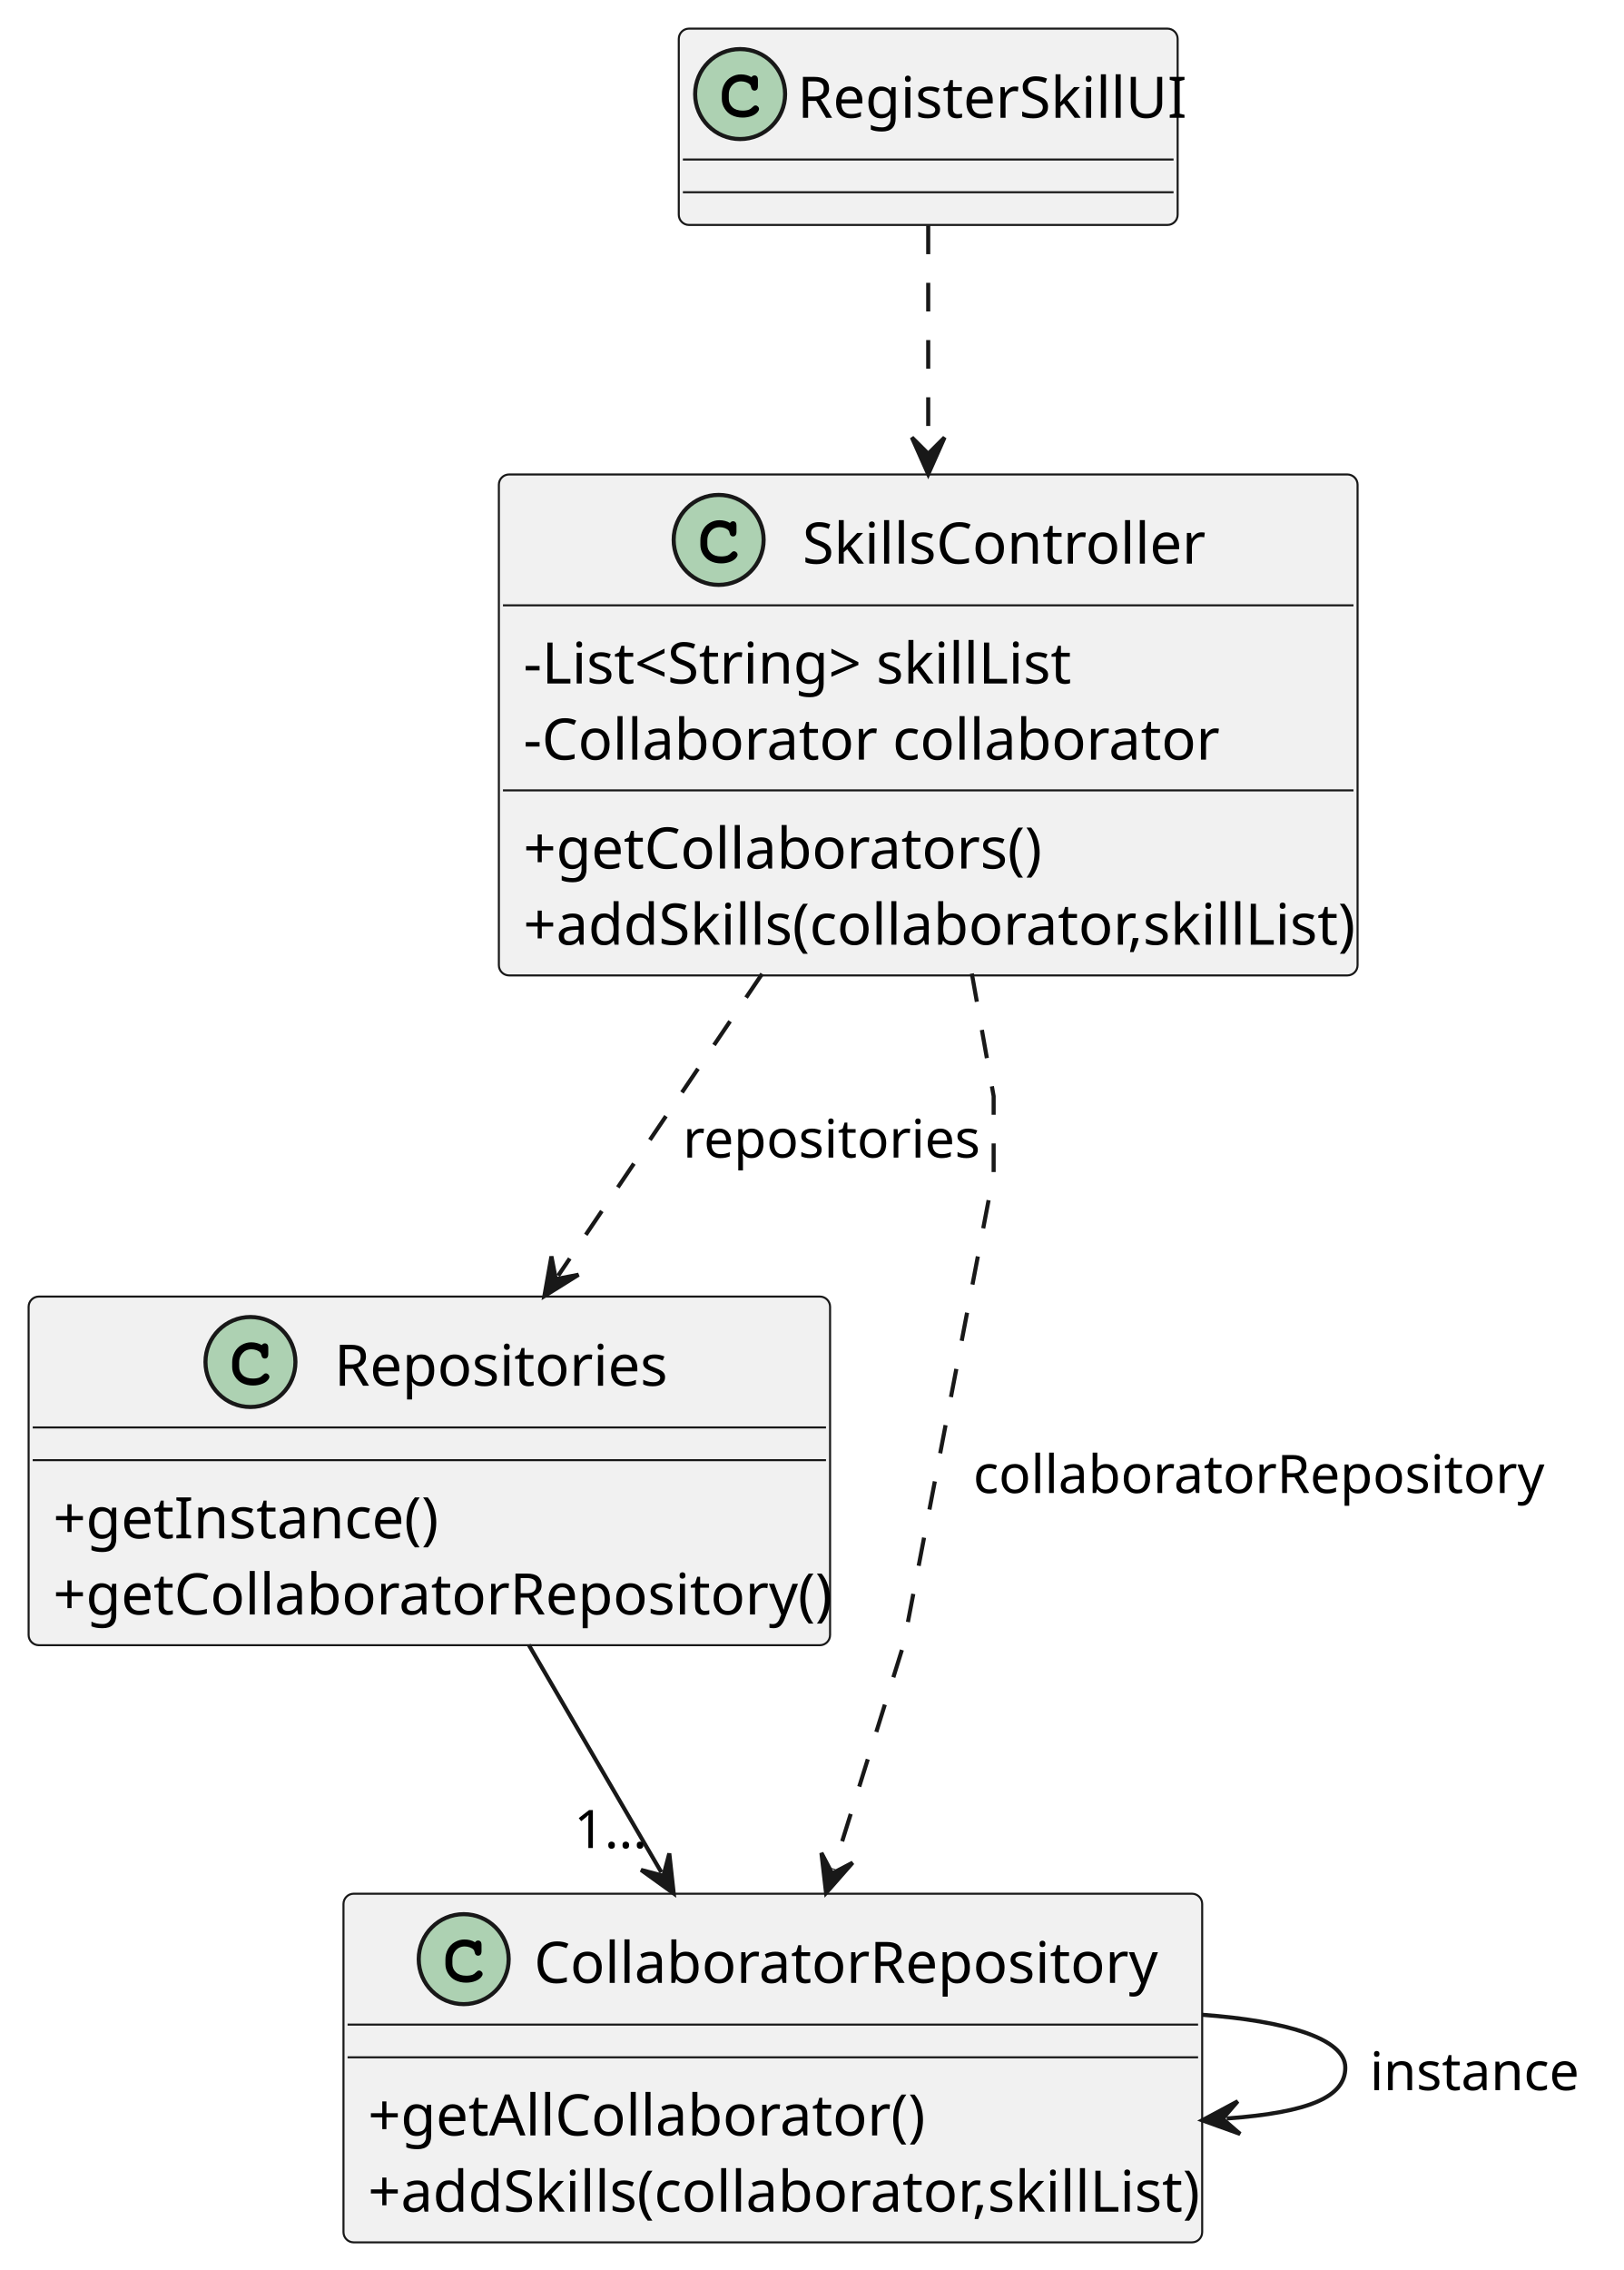
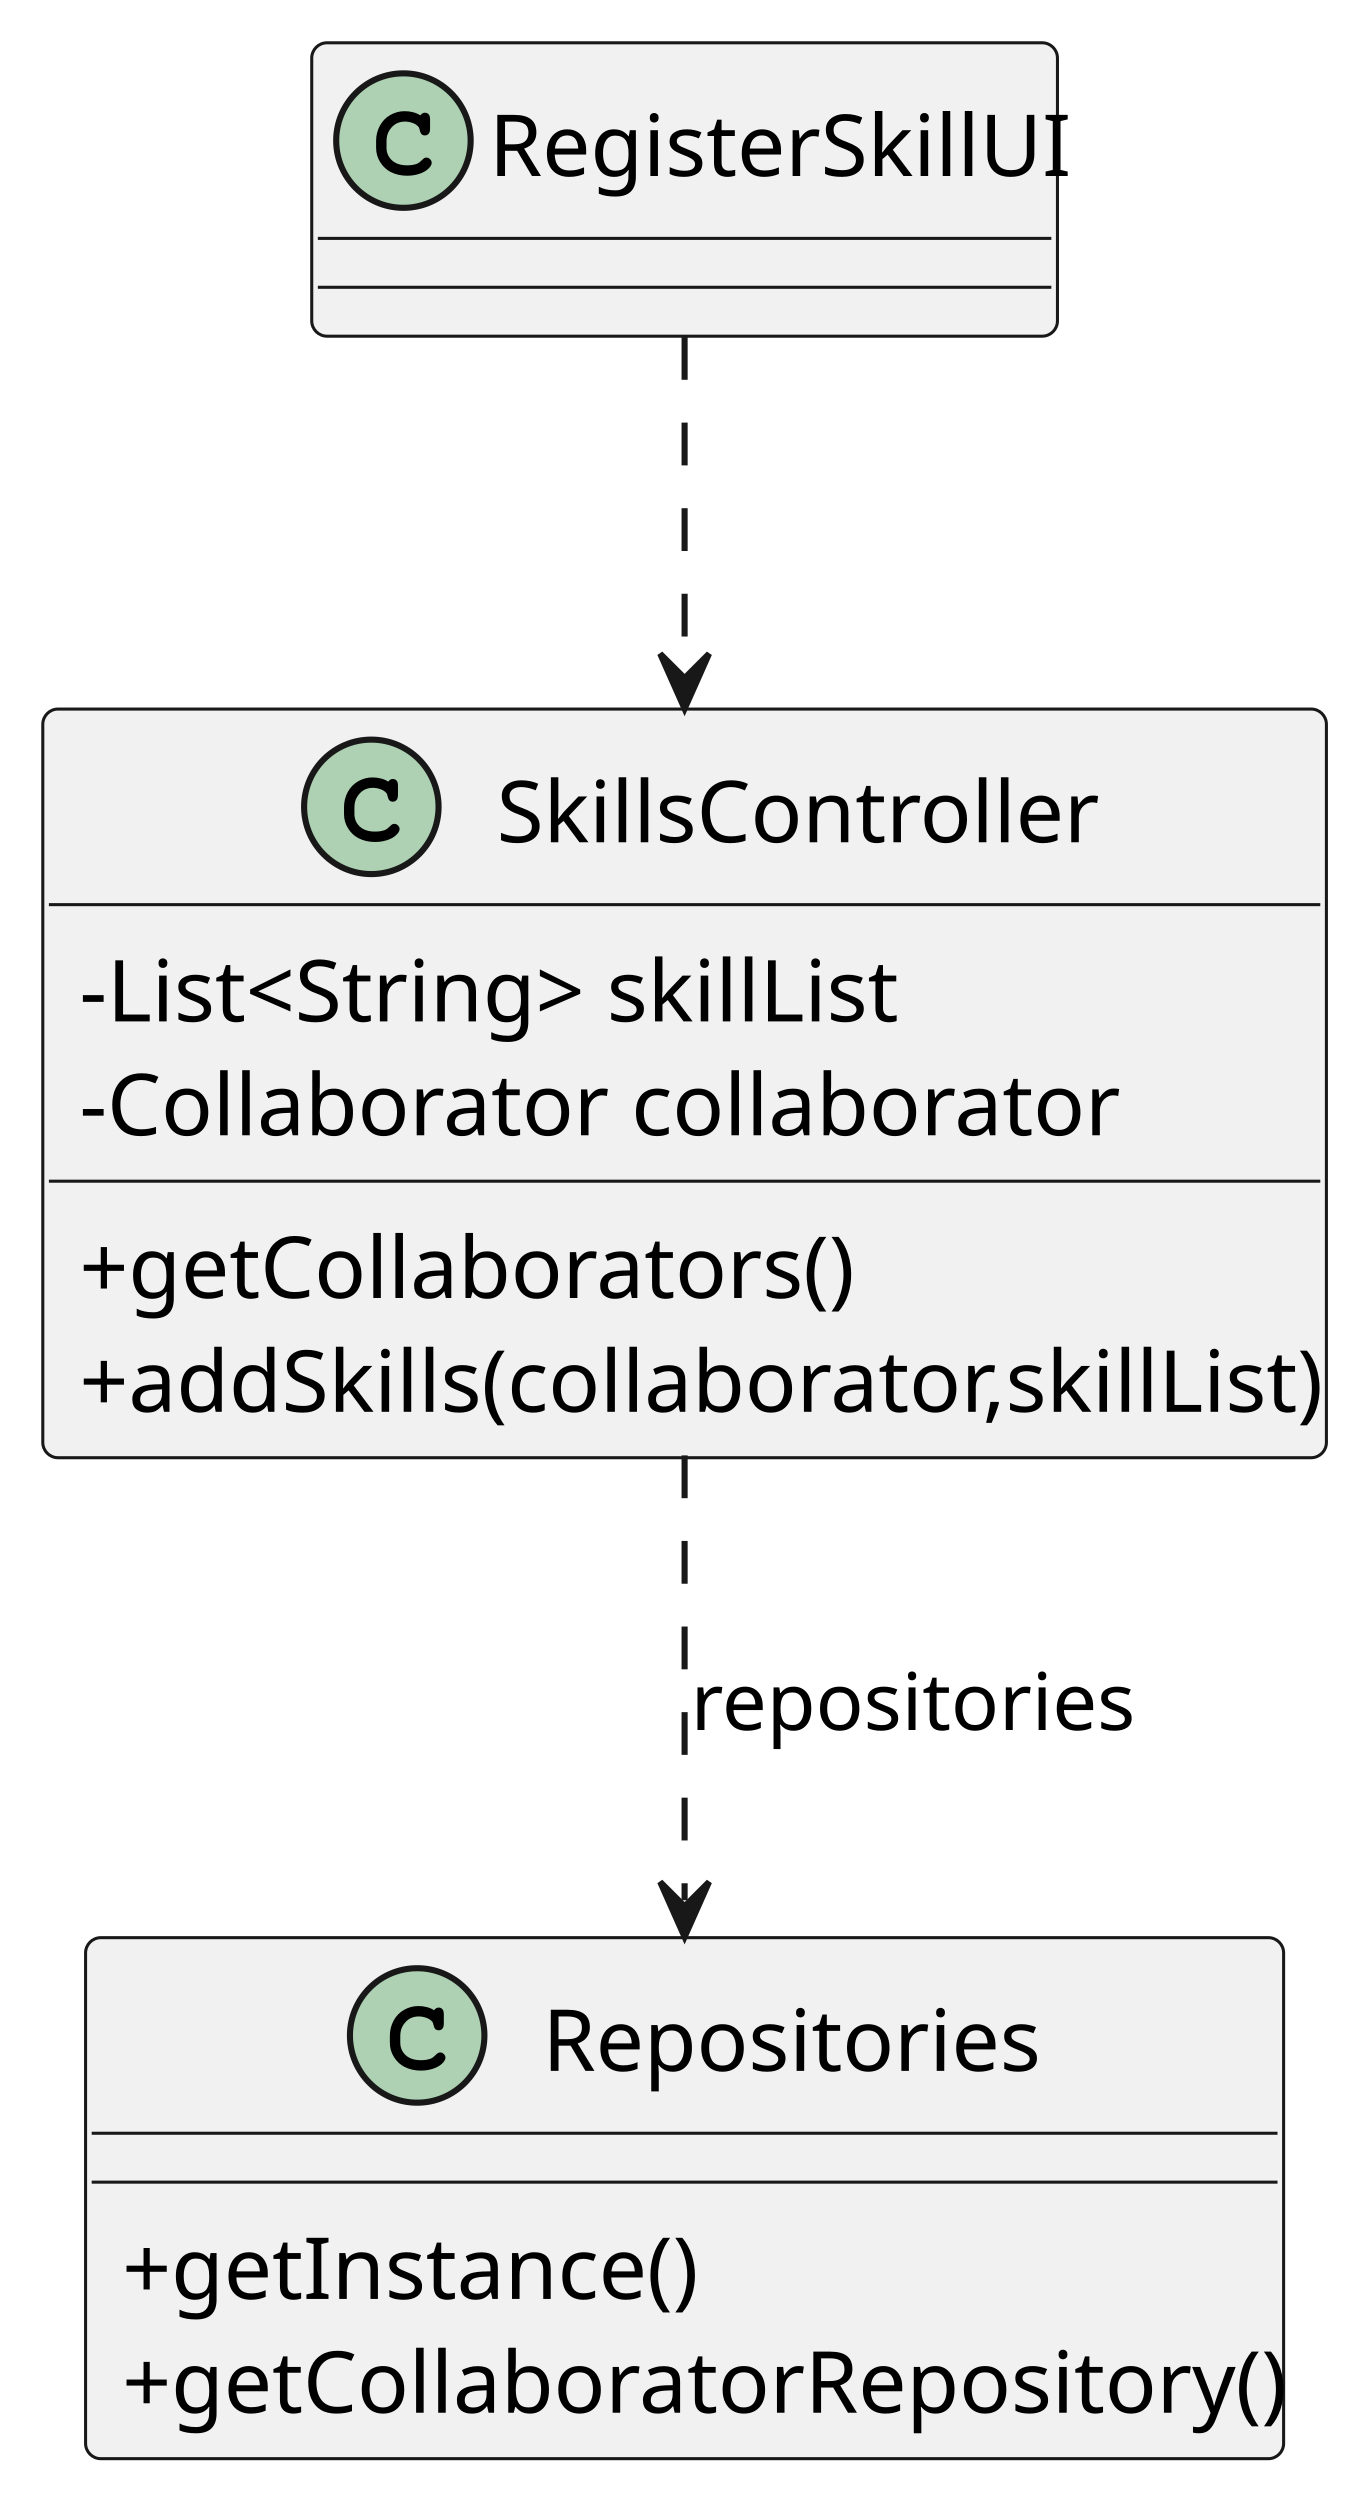
- <svg xmlns="http://www.w3.org/2000/svg" contentStyleType="text/css" height="555px" preserveAspectRatio="none" style="width:397px;height:555px;background:#FFFFFF;" version="1.1" viewBox="0 0 397 555" width="397px" zoomAndPan="magnify">
+ <svg xmlns="http://www.w3.org/2000/svg" contentStyleType="text/css" height="409px" preserveAspectRatio="none" style="width:224px;height:409px;background:#FFFFFF;" version="1.1" viewBox="0 0 224 409" width="224px" zoomAndPan="magnify">
  <defs />
  <g>
    <g id="elem_RegisterSkillUI">
-       <rect codeLine="13" fill="#F1F1F1" height="48" id="RegisterSkillUI" rx="2.5" ry="2.5" style="stroke:#181818;stroke-width:0.5;" width="122" x="166" y="7" />
-       <ellipse cx="181" cy="23" fill="#ADD1B2" rx="11" ry="11" style="stroke:#181818;stroke-width:1.0;" />
-       <path d="M183.766,18.875 Q183.922,18.656 184.109,18.547 Q184.297,18.438 184.516,18.438 Q184.891,18.438 185.125,18.703 Q185.359,18.953 185.359,19.562 L185.359,21.016 Q185.359,21.625 185.125,21.891 Q184.891,22.156 184.516,22.156 Q184.172,22.156 183.969,21.953 Q183.766,21.766 183.656,21.25 Q183.609,20.891 183.422,20.703 Q183.094,20.328 182.484,20.109 Q181.875,19.891 181.25,19.891 Q180.484,19.891 179.844,20.219 Q179.219,20.547 178.719,21.297 Q178.234,22.047 178.234,23.078 L178.234,24.172 Q178.234,25.406 179.125,26.234 Q180.016,27.047 181.609,27.047 Q182.547,27.047 183.203,26.797 Q183.594,26.641 184.016,26.203 Q184.281,25.938 184.422,25.859 Q184.578,25.781 184.781,25.781 Q185.109,25.781 185.359,26.047 Q185.625,26.297 185.625,26.641 Q185.625,26.984 185.281,27.391 Q184.781,27.969 183.984,28.297 Q182.906,28.75 181.609,28.75 Q180.094,28.75 178.891,28.125 Q177.906,27.625 177.219,26.562 Q176.531,25.484 176.531,24.203 L176.531,23.047 Q176.531,21.719 177.141,20.578 Q177.766,19.422 178.859,18.812 Q179.953,18.188 181.188,18.188 Q181.922,18.188 182.562,18.359 Q183.219,18.516 183.766,18.875 Z " fill="#000000" />
-       <text fill="#000000" font-family="sans-serif" font-size="14" lengthAdjust="spacing" textLength="90" x="195" y="28.797">RegisterSkillUI</text>
-       <line style="stroke:#181818;stroke-width:0.5;" x1="167" x2="287" y1="39" y2="39" />
-       <line style="stroke:#181818;stroke-width:0.5;" x1="167" x2="287" y1="47" y2="47" />
+       <rect codeLine="13" fill="#F1F1F1" height="48" id="RegisterSkillUI" rx="2.5" ry="2.5" style="stroke:#181818;stroke-width:0.5;" width="122" x="51" y="7" />
+       <ellipse cx="66" cy="23" fill="#ADD1B2" rx="11" ry="11" style="stroke:#181818;stroke-width:1.0;" />
+       <path d="M68.766,18.875 Q68.922,18.656 69.109,18.547 Q69.297,18.438 69.516,18.438 Q69.891,18.438 70.125,18.703 Q70.359,18.953 70.359,19.562 L70.359,21.016 Q70.359,21.625 70.125,21.891 Q69.891,22.156 69.516,22.156 Q69.172,22.156 68.969,21.953 Q68.766,21.766 68.656,21.25 Q68.609,20.891 68.422,20.703 Q68.094,20.328 67.484,20.109 Q66.875,19.891 66.25,19.891 Q65.484,19.891 64.844,20.219 Q64.219,20.547 63.719,21.297 Q63.234,22.047 63.234,23.078 L63.234,24.172 Q63.234,25.406 64.125,26.234 Q65.016,27.047 66.609,27.047 Q67.547,27.047 68.203,26.797 Q68.594,26.641 69.016,26.203 Q69.281,25.938 69.422,25.859 Q69.578,25.781 69.781,25.781 Q70.109,25.781 70.359,26.047 Q70.625,26.297 70.625,26.641 Q70.625,26.984 70.281,27.391 Q69.781,27.969 68.984,28.297 Q67.906,28.75 66.609,28.75 Q65.094,28.75 63.891,28.125 Q62.906,27.625 62.219,26.562 Q61.531,25.484 61.531,24.203 L61.531,23.047 Q61.531,21.719 62.141,20.578 Q62.766,19.422 63.859,18.812 Q64.953,18.188 66.188,18.188 Q66.922,18.188 67.562,18.359 Q68.219,18.516 68.766,18.875 Z " fill="#000000" />
+       <text fill="#000000" font-family="sans-serif" font-size="14" lengthAdjust="spacing" textLength="90" x="80" y="28.797">RegisterSkillUI</text>
+       <line style="stroke:#181818;stroke-width:0.5;" x1="52" x2="172" y1="39" y2="39" />
+       <line style="stroke:#181818;stroke-width:0.5;" x1="52" x2="172" y1="47" y2="47" />
    </g>
    <g id="elem_SkillsController">
-       <rect codeLine="17" fill="#F1F1F1" height="122.484" id="SkillsController" rx="2.5" ry="2.5" style="stroke:#181818;stroke-width:0.5;" width="210" x="122" y="116" />
-       <ellipse cx="175.75" cy="132" fill="#ADD1B2" rx="11" ry="11" style="stroke:#181818;stroke-width:1.0;" />
-       <path d="M178.516,127.875 Q178.672,127.656 178.859,127.547 Q179.047,127.438 179.266,127.438 Q179.641,127.438 179.875,127.703 Q180.109,127.953 180.109,128.562 L180.109,130.016 Q180.109,130.625 179.875,130.891 Q179.641,131.156 179.266,131.156 Q178.922,131.156 178.719,130.953 Q178.516,130.766 178.406,130.25 Q178.359,129.891 178.172,129.703 Q177.844,129.328 177.234,129.109 Q176.625,128.891 176,128.891 Q175.234,128.891 174.594,129.219 Q173.969,129.547 173.469,130.297 Q172.984,131.047 172.984,132.078 L172.984,133.172 Q172.984,134.406 173.875,135.234 Q174.766,136.047 176.359,136.047 Q177.297,136.047 177.953,135.797 Q178.344,135.641 178.766,135.203 Q179.031,134.938 179.172,134.859 Q179.328,134.781 179.531,134.781 Q179.859,134.781 180.109,135.047 Q180.375,135.297 180.375,135.641 Q180.375,135.984 180.031,136.391 Q179.531,136.969 178.734,137.297 Q177.656,137.75 176.359,137.75 Q174.844,137.75 173.641,137.125 Q172.656,136.625 171.969,135.562 Q171.281,134.484 171.281,133.203 L171.281,132.047 Q171.281,130.719 171.891,129.578 Q172.516,128.422 173.609,127.812 Q174.703,127.188 175.938,127.188 Q176.672,127.188 177.312,127.359 Q177.969,127.516 178.516,127.875 Z " fill="#000000" />
-       <text fill="#000000" font-family="sans-serif" font-size="14" lengthAdjust="spacing" textLength="94" x="196.25" y="137.797">SkillsController</text>
-       <line style="stroke:#181818;stroke-width:0.5;" x1="123" x2="331" y1="148" y2="148" />
-       <text fill="#000000" font-family="sans-serif" font-size="14" lengthAdjust="spacing" textLength="129" x="128" y="167.107">-List&lt;String&gt; skillList</text>
-       <text fill="#000000" font-family="sans-serif" font-size="14" lengthAdjust="spacing" textLength="162" x="128" y="185.728">-Collaborator collaborator</text>
-       <line style="stroke:#181818;stroke-width:0.5;" x1="123" x2="331" y1="193.242" y2="193.242" />
-       <text fill="#000000" font-family="sans-serif" font-size="14" lengthAdjust="spacing" textLength="123" x="128" y="212.35">+getCollaborators()</text>
-       <text fill="#000000" font-family="sans-serif" font-size="14" lengthAdjust="spacing" textLength="198" x="128" y="230.971">+addSkills(collaborator,skillList)</text>
+       <rect codeLine="17" fill="#F1F1F1" height="122.484" id="SkillsController" rx="2.5" ry="2.5" style="stroke:#181818;stroke-width:0.5;" width="210" x="7" y="116" />
+       <ellipse cx="60.75" cy="132" fill="#ADD1B2" rx="11" ry="11" style="stroke:#181818;stroke-width:1.0;" />
+       <path d="M63.516,127.875 Q63.672,127.656 63.859,127.547 Q64.047,127.438 64.266,127.438 Q64.641,127.438 64.875,127.703 Q65.109,127.953 65.109,128.562 L65.109,130.016 Q65.109,130.625 64.875,130.891 Q64.641,131.156 64.266,131.156 Q63.922,131.156 63.719,130.953 Q63.516,130.766 63.406,130.25 Q63.359,129.891 63.172,129.703 Q62.844,129.328 62.234,129.109 Q61.625,128.891 61,128.891 Q60.234,128.891 59.594,129.219 Q58.969,129.547 58.469,130.297 Q57.984,131.047 57.984,132.078 L57.984,133.172 Q57.984,134.406 58.875,135.234 Q59.766,136.047 61.359,136.047 Q62.297,136.047 62.953,135.797 Q63.344,135.641 63.766,135.203 Q64.031,134.938 64.172,134.859 Q64.328,134.781 64.531,134.781 Q64.859,134.781 65.109,135.047 Q65.375,135.297 65.375,135.641 Q65.375,135.984 65.031,136.391 Q64.531,136.969 63.734,137.297 Q62.656,137.75 61.359,137.75 Q59.844,137.75 58.641,137.125 Q57.656,136.625 56.969,135.562 Q56.281,134.484 56.281,133.203 L56.281,132.047 Q56.281,130.719 56.891,129.578 Q57.516,128.422 58.609,127.812 Q59.703,127.188 60.938,127.188 Q61.672,127.188 62.312,127.359 Q62.969,127.516 63.516,127.875 Z " fill="#000000" />
+       <text fill="#000000" font-family="sans-serif" font-size="14" lengthAdjust="spacing" textLength="94" x="81.25" y="137.797">SkillsController</text>
+       <line style="stroke:#181818;stroke-width:0.5;" x1="8" x2="216" y1="148" y2="148" />
+       <text fill="#000000" font-family="sans-serif" font-size="14" lengthAdjust="spacing" textLength="129" x="13" y="167.107">-List&lt;String&gt; skillList</text>
+       <text fill="#000000" font-family="sans-serif" font-size="14" lengthAdjust="spacing" textLength="162" x="13" y="185.728">-Collaborator collaborator</text>
+       <line style="stroke:#181818;stroke-width:0.5;" x1="8" x2="216" y1="193.242" y2="193.242" />
+       <text fill="#000000" font-family="sans-serif" font-size="14" lengthAdjust="spacing" textLength="123" x="13" y="212.35">+getCollaborators()</text>
+       <text fill="#000000" font-family="sans-serif" font-size="14" lengthAdjust="spacing" textLength="198" x="13" y="230.971">+addSkills(collaborator,skillList)</text>
    </g>
    <g id="elem_Repositories">
-       <rect codeLine="26" fill="#F1F1F1" height="85.242" id="Repositories" rx="2.5" ry="2.5" style="stroke:#181818;stroke-width:0.5;" width="196" x="7" y="317" />
-       <ellipse cx="61.25" cy="333" fill="#ADD1B2" rx="11" ry="11" style="stroke:#181818;stroke-width:1.0;" />
-       <path d="M64.016,328.875 Q64.172,328.656 64.359,328.547 Q64.547,328.438 64.766,328.438 Q65.141,328.438 65.375,328.703 Q65.609,328.953 65.609,329.562 L65.609,331.016 Q65.609,331.625 65.375,331.891 Q65.141,332.156 64.766,332.156 Q64.422,332.156 64.219,331.953 Q64.016,331.766 63.906,331.25 Q63.859,330.891 63.672,330.703 Q63.344,330.328 62.734,330.109 Q62.125,329.891 61.5,329.891 Q60.734,329.891 60.094,330.219 Q59.469,330.547 58.969,331.297 Q58.484,332.047 58.484,333.078 L58.484,334.172 Q58.484,335.406 59.375,336.234 Q60.266,337.047 61.859,337.047 Q62.797,337.047 63.453,336.797 Q63.844,336.641 64.266,336.203 Q64.531,335.938 64.672,335.859 Q64.828,335.781 65.031,335.781 Q65.359,335.781 65.609,336.047 Q65.875,336.297 65.875,336.641 Q65.875,336.984 65.531,337.391 Q65.031,337.969 64.234,338.297 Q63.156,338.75 61.859,338.75 Q60.344,338.75 59.141,338.125 Q58.156,337.625 57.469,336.562 Q56.781,335.484 56.781,334.203 L56.781,333.047 Q56.781,331.719 57.391,330.578 Q58.016,329.422 59.109,328.812 Q60.203,328.188 61.438,328.188 Q62.172,328.188 62.812,328.359 Q63.469,328.516 64.016,328.875 Z " fill="#000000" />
-       <text fill="#000000" font-family="sans-serif" font-size="14" lengthAdjust="spacing" textLength="79" x="81.75" y="338.797">Repositories</text>
-       <line style="stroke:#181818;stroke-width:0.5;" x1="8" x2="202" y1="349" y2="349" />
-       <line style="stroke:#181818;stroke-width:0.5;" x1="8" x2="202" y1="357" y2="357" />
-       <text fill="#000000" font-family="sans-serif" font-size="14" lengthAdjust="spacing" textLength="91" x="13" y="376.107">+getInstance()</text>
-       <text fill="#000000" font-family="sans-serif" font-size="14" lengthAdjust="spacing" textLength="184" x="13" y="394.728">+getCollaboratorRepository()</text>
-     </g>
-     <g id="elem_CollaboratorRepository">
-       <rect codeLine="31" fill="#F1F1F1" height="85.242" id="CollaboratorRepository" rx="2.5" ry="2.5" style="stroke:#181818;stroke-width:0.5;" width="210" x="84" y="463" />
-       <ellipse cx="113.4" cy="479" fill="#ADD1B2" rx="11" ry="11" style="stroke:#181818;stroke-width:1.0;" />
-       <path d="M116.166,474.875 Q116.322,474.656 116.509,474.547 Q116.697,474.438 116.916,474.438 Q117.291,474.438 117.525,474.703 Q117.759,474.953 117.759,475.562 L117.759,477.016 Q117.759,477.625 117.525,477.891 Q117.291,478.156 116.916,478.156 Q116.572,478.156 116.369,477.953 Q116.166,477.766 116.056,477.25 Q116.009,476.891 115.822,476.703 Q115.494,476.328 114.884,476.109 Q114.275,475.891 113.65,475.891 Q112.884,475.891 112.244,476.219 Q111.619,476.547 111.119,477.297 Q110.634,478.047 110.634,479.078 L110.634,480.172 Q110.634,481.406 111.525,482.234 Q112.416,483.047 114.009,483.047 Q114.947,483.047 115.603,482.797 Q115.994,482.641 116.416,482.203 Q116.681,481.938 116.822,481.859 Q116.978,481.781 117.181,481.781 Q117.509,481.781 117.759,482.047 Q118.025,482.297 118.025,482.641 Q118.025,482.984 117.681,483.391 Q117.181,483.969 116.384,484.297 Q115.306,484.75 114.009,484.75 Q112.494,484.75 111.291,484.125 Q110.306,483.625 109.619,482.562 Q108.931,481.484 108.931,480.203 L108.931,479.047 Q108.931,477.719 109.541,476.578 Q110.166,475.422 111.259,474.812 Q112.353,474.188 113.588,474.188 Q114.322,474.188 114.963,474.359 Q115.619,474.516 116.166,474.875 Z " fill="#000000" />
-       <text fill="#000000" font-family="sans-serif" font-size="14" lengthAdjust="spacing" textLength="146" x="130.6" y="484.797">CollaboratorRepository</text>
-       <line style="stroke:#181818;stroke-width:0.5;" x1="85" x2="293" y1="495" y2="495" />
-       <line style="stroke:#181818;stroke-width:0.5;" x1="85" x2="293" y1="503" y2="503" />
-       <text fill="#000000" font-family="sans-serif" font-size="14" lengthAdjust="spacing" textLength="131" x="90" y="522.107">+getAllCollaborator()</text>
-       <text fill="#000000" font-family="sans-serif" font-size="14" lengthAdjust="spacing" textLength="198" x="90" y="540.729">+addSkills(collaborator,skillList)</text>
+       <rect codeLine="26" fill="#F1F1F1" height="85.242" id="Repositories" rx="2.5" ry="2.5" style="stroke:#181818;stroke-width:0.5;" width="196" x="14" y="317" />
+       <ellipse cx="68.25" cy="333" fill="#ADD1B2" rx="11" ry="11" style="stroke:#181818;stroke-width:1.0;" />
+       <path d="M71.016,328.875 Q71.172,328.656 71.359,328.547 Q71.547,328.438 71.766,328.438 Q72.141,328.438 72.375,328.703 Q72.609,328.953 72.609,329.562 L72.609,331.016 Q72.609,331.625 72.375,331.891 Q72.141,332.156 71.766,332.156 Q71.422,332.156 71.219,331.953 Q71.016,331.766 70.906,331.25 Q70.859,330.891 70.672,330.703 Q70.344,330.328 69.734,330.109 Q69.125,329.891 68.5,329.891 Q67.734,329.891 67.094,330.219 Q66.469,330.547 65.969,331.297 Q65.484,332.047 65.484,333.078 L65.484,334.172 Q65.484,335.406 66.375,336.234 Q67.266,337.047 68.859,337.047 Q69.797,337.047 70.453,336.797 Q70.844,336.641 71.266,336.203 Q71.531,335.938 71.672,335.859 Q71.828,335.781 72.031,335.781 Q72.359,335.781 72.609,336.047 Q72.875,336.297 72.875,336.641 Q72.875,336.984 72.531,337.391 Q72.031,337.969 71.234,338.297 Q70.156,338.75 68.859,338.75 Q67.344,338.75 66.141,338.125 Q65.156,337.625 64.469,336.562 Q63.781,335.484 63.781,334.203 L63.781,333.047 Q63.781,331.719 64.391,330.578 Q65.016,329.422 66.109,328.812 Q67.203,328.188 68.438,328.188 Q69.172,328.188 69.812,328.359 Q70.469,328.516 71.016,328.875 Z " fill="#000000" />
+       <text fill="#000000" font-family="sans-serif" font-size="14" lengthAdjust="spacing" textLength="79" x="88.75" y="338.797">Repositories</text>
+       <line style="stroke:#181818;stroke-width:0.5;" x1="15" x2="209" y1="349" y2="349" />
+       <line style="stroke:#181818;stroke-width:0.5;" x1="15" x2="209" y1="357" y2="357" />
+       <text fill="#000000" font-family="sans-serif" font-size="14" lengthAdjust="spacing" textLength="91" x="20" y="376.107">+getInstance()</text>
+       <text fill="#000000" font-family="sans-serif" font-size="14" lengthAdjust="spacing" textLength="184" x="20" y="394.728">+getCollaboratorRepository()</text>
    </g>
    <g id="link_RegisterSkillUI_SkillsController">
-       <path codeLine="36" d="M227,55.14 C227,71.59 227,88.5 227,109.95 " fill="none" id="RegisterSkillUI-to-SkillsController" style="stroke:#181818;stroke-width:1.0;stroke-dasharray:7.0,7.0;" />
-       <polygon fill="#181818" points="227,115.95,231,106.95,227,110.95,223,106.95,227,115.95" style="stroke:#181818;stroke-width:1.0;" />
+       <path codeLine="32" d="M112,55.14 C112,71.59 112,88.5 112,109.95 " fill="none" id="RegisterSkillUI-to-SkillsController" style="stroke:#181818;stroke-width:1.0;stroke-dasharray:7.0,7.0;" />
+       <polygon fill="#181818" points="112,115.95,116,106.95,112,110.95,108,106.95,112,115.95" style="stroke:#181818;stroke-width:1.0;" />
    </g>
    <g id="link_SkillsController_Repositories">
-       <path codeLine="37" d="M186.38,238.1 C168.91,263.95 152.28,288.549 136.49,311.909 " fill="none" id="SkillsController-to-Repositories" style="stroke:#181818;stroke-width:1.0;stroke-dasharray:7.0,7.0;" />
-       <polygon fill="#181818" points="133.13,316.88,141.484,311.664,135.93,312.738,134.856,307.184,133.13,316.88" style="stroke:#181818;stroke-width:1.0;" />
-       <text fill="#000000" font-family="sans-serif" font-size="13" lengthAdjust="spacing" textLength="67" x="167" y="283.028">repositories</text>
-     </g>
-     <g id="link_SkillsController_CollaboratorRepository">
-       <path codeLine="38" d="M237.67,238.03 C240.61,254.54 243,268 243,268 C243,268 243,287 243,287 C243,287 221,402 221,402 C221,402 212.668,428.703 203.808,457.083 " fill="none" id="SkillsController-to-CollaboratorRepository" style="stroke:#181818;stroke-width:1.0;stroke-dasharray:7.0,7.0;" />
-       <polygon fill="#181818" points="202.02,462.81,208.52,455.411,203.51,458.037,200.884,453.027,202.02,462.81" style="stroke:#181818;stroke-width:1.0;" />
-       <text fill="#000000" font-family="sans-serif" font-size="13" lengthAdjust="spacing" textLength="129" x="238" y="365.028">collaboratorRepository</text>
-     </g>
-     <g id="link_Repositories_CollaboratorRepository">
-       <path codeLine="39" d="M129.3,402.15 C140.44,421.26 150.596,438.668 161.736,457.758 " fill="none" id="Repositories-to-CollaboratorRepository" style="stroke:#181818;stroke-width:1.0;" />
-       <polygon fill="#181818" points="164.76,462.94,163.679,453.151,162.24,458.622,156.769,457.183,164.76,462.94" style="stroke:#181818;stroke-width:1.0;" />
-       <text fill="#000000" font-family="sans-serif" font-size="13" lengthAdjust="spacing" textLength="19" x="140.383" y="451.834">1...</text>
-     </g>
-     <g id="link_CollaboratorRepository_CollaboratorRepository">
-       <path codeLine="40" d="M294.01,492.6 C314.47,494.1 329,498.4 329,505.5 C329,512.6 320.454,516.461 299.994,517.961 " fill="none" id="CollaboratorRepository-to-CollaboratorRepository" style="stroke:#181818;stroke-width:1.0;" />
-       <polygon fill="#181818" points="294.01,518.4,303.278,521.731,298.997,518.034,302.693,513.753,294.01,518.4" style="stroke:#181818;stroke-width:1.0;" />
-       <text fill="#000000" font-family="sans-serif" font-size="13" lengthAdjust="spacing" textLength="49" x="335" y="511.028">instance</text>
+       <path codeLine="33" d="M112,238.1 C112,263.95 112,287.52 112,310.88 " fill="none" id="SkillsController-to-Repositories" style="stroke:#181818;stroke-width:1.0;stroke-dasharray:7.0,7.0;" />
+       <polygon fill="#181818" points="112,316.88,116,307.88,112,311.88,108,307.88,112,316.88" style="stroke:#181818;stroke-width:1.0;" />
+       <text fill="#000000" font-family="sans-serif" font-size="13" lengthAdjust="spacing" textLength="67" x="113" y="283.028">repositories</text>
    </g>
  </g>
</svg>
